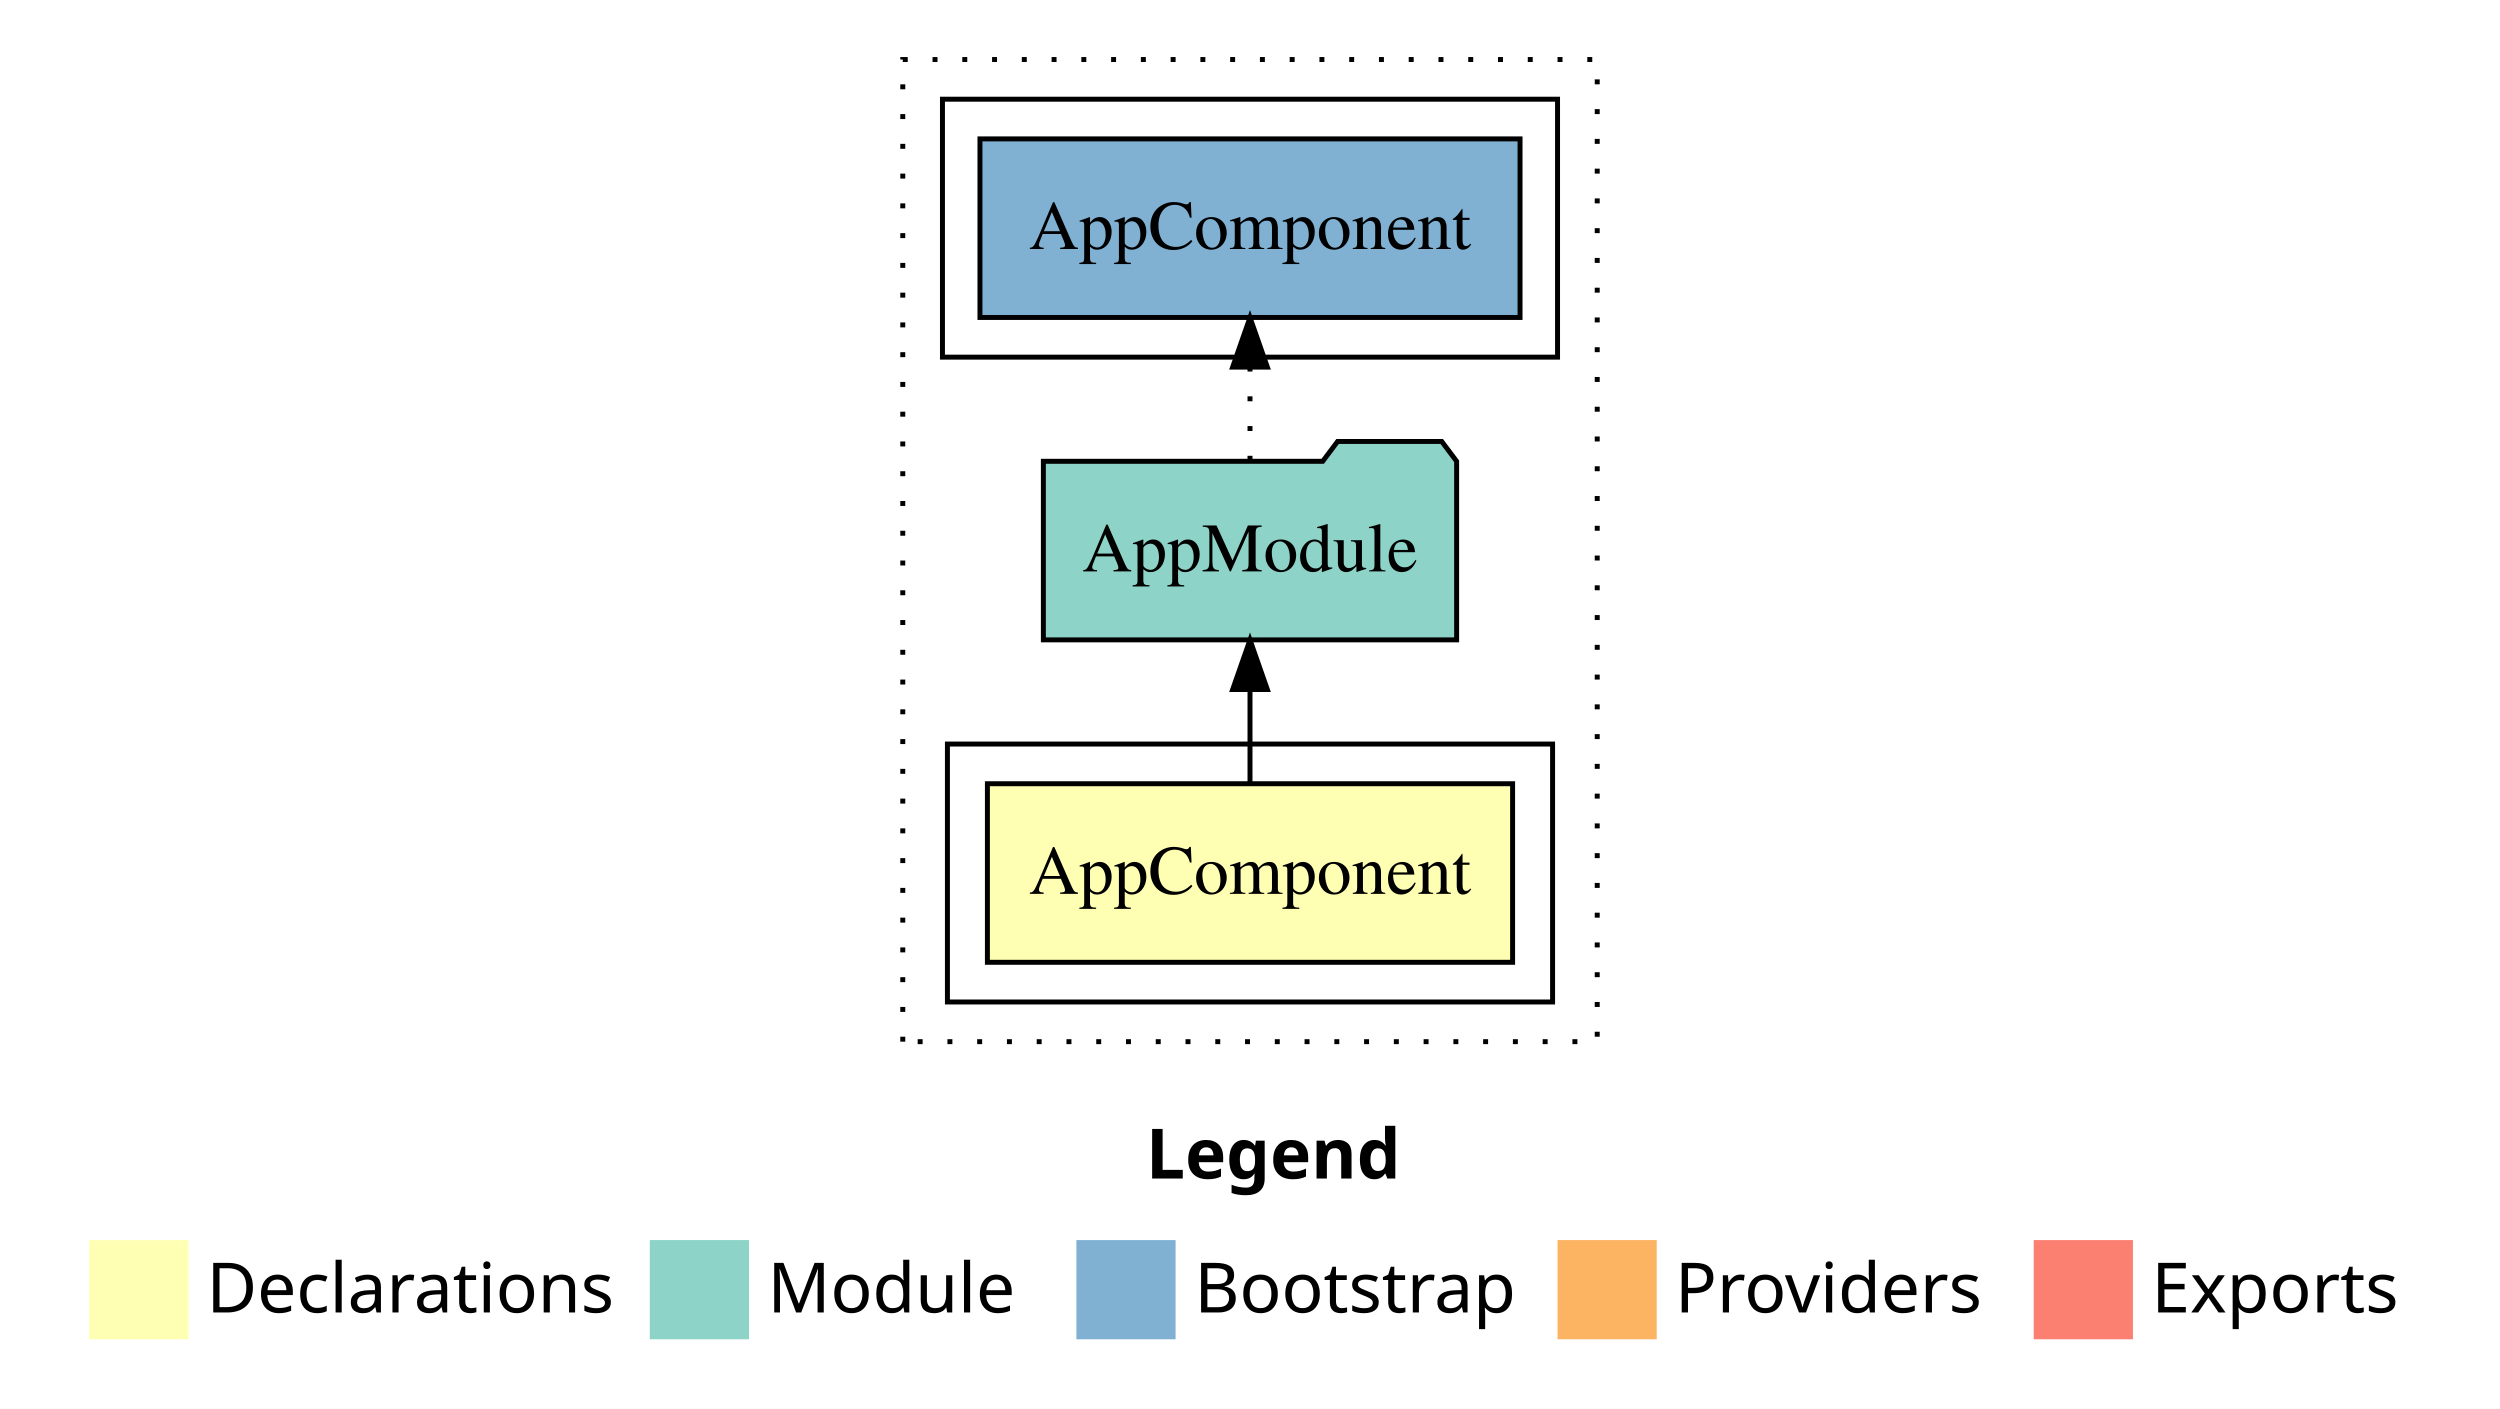
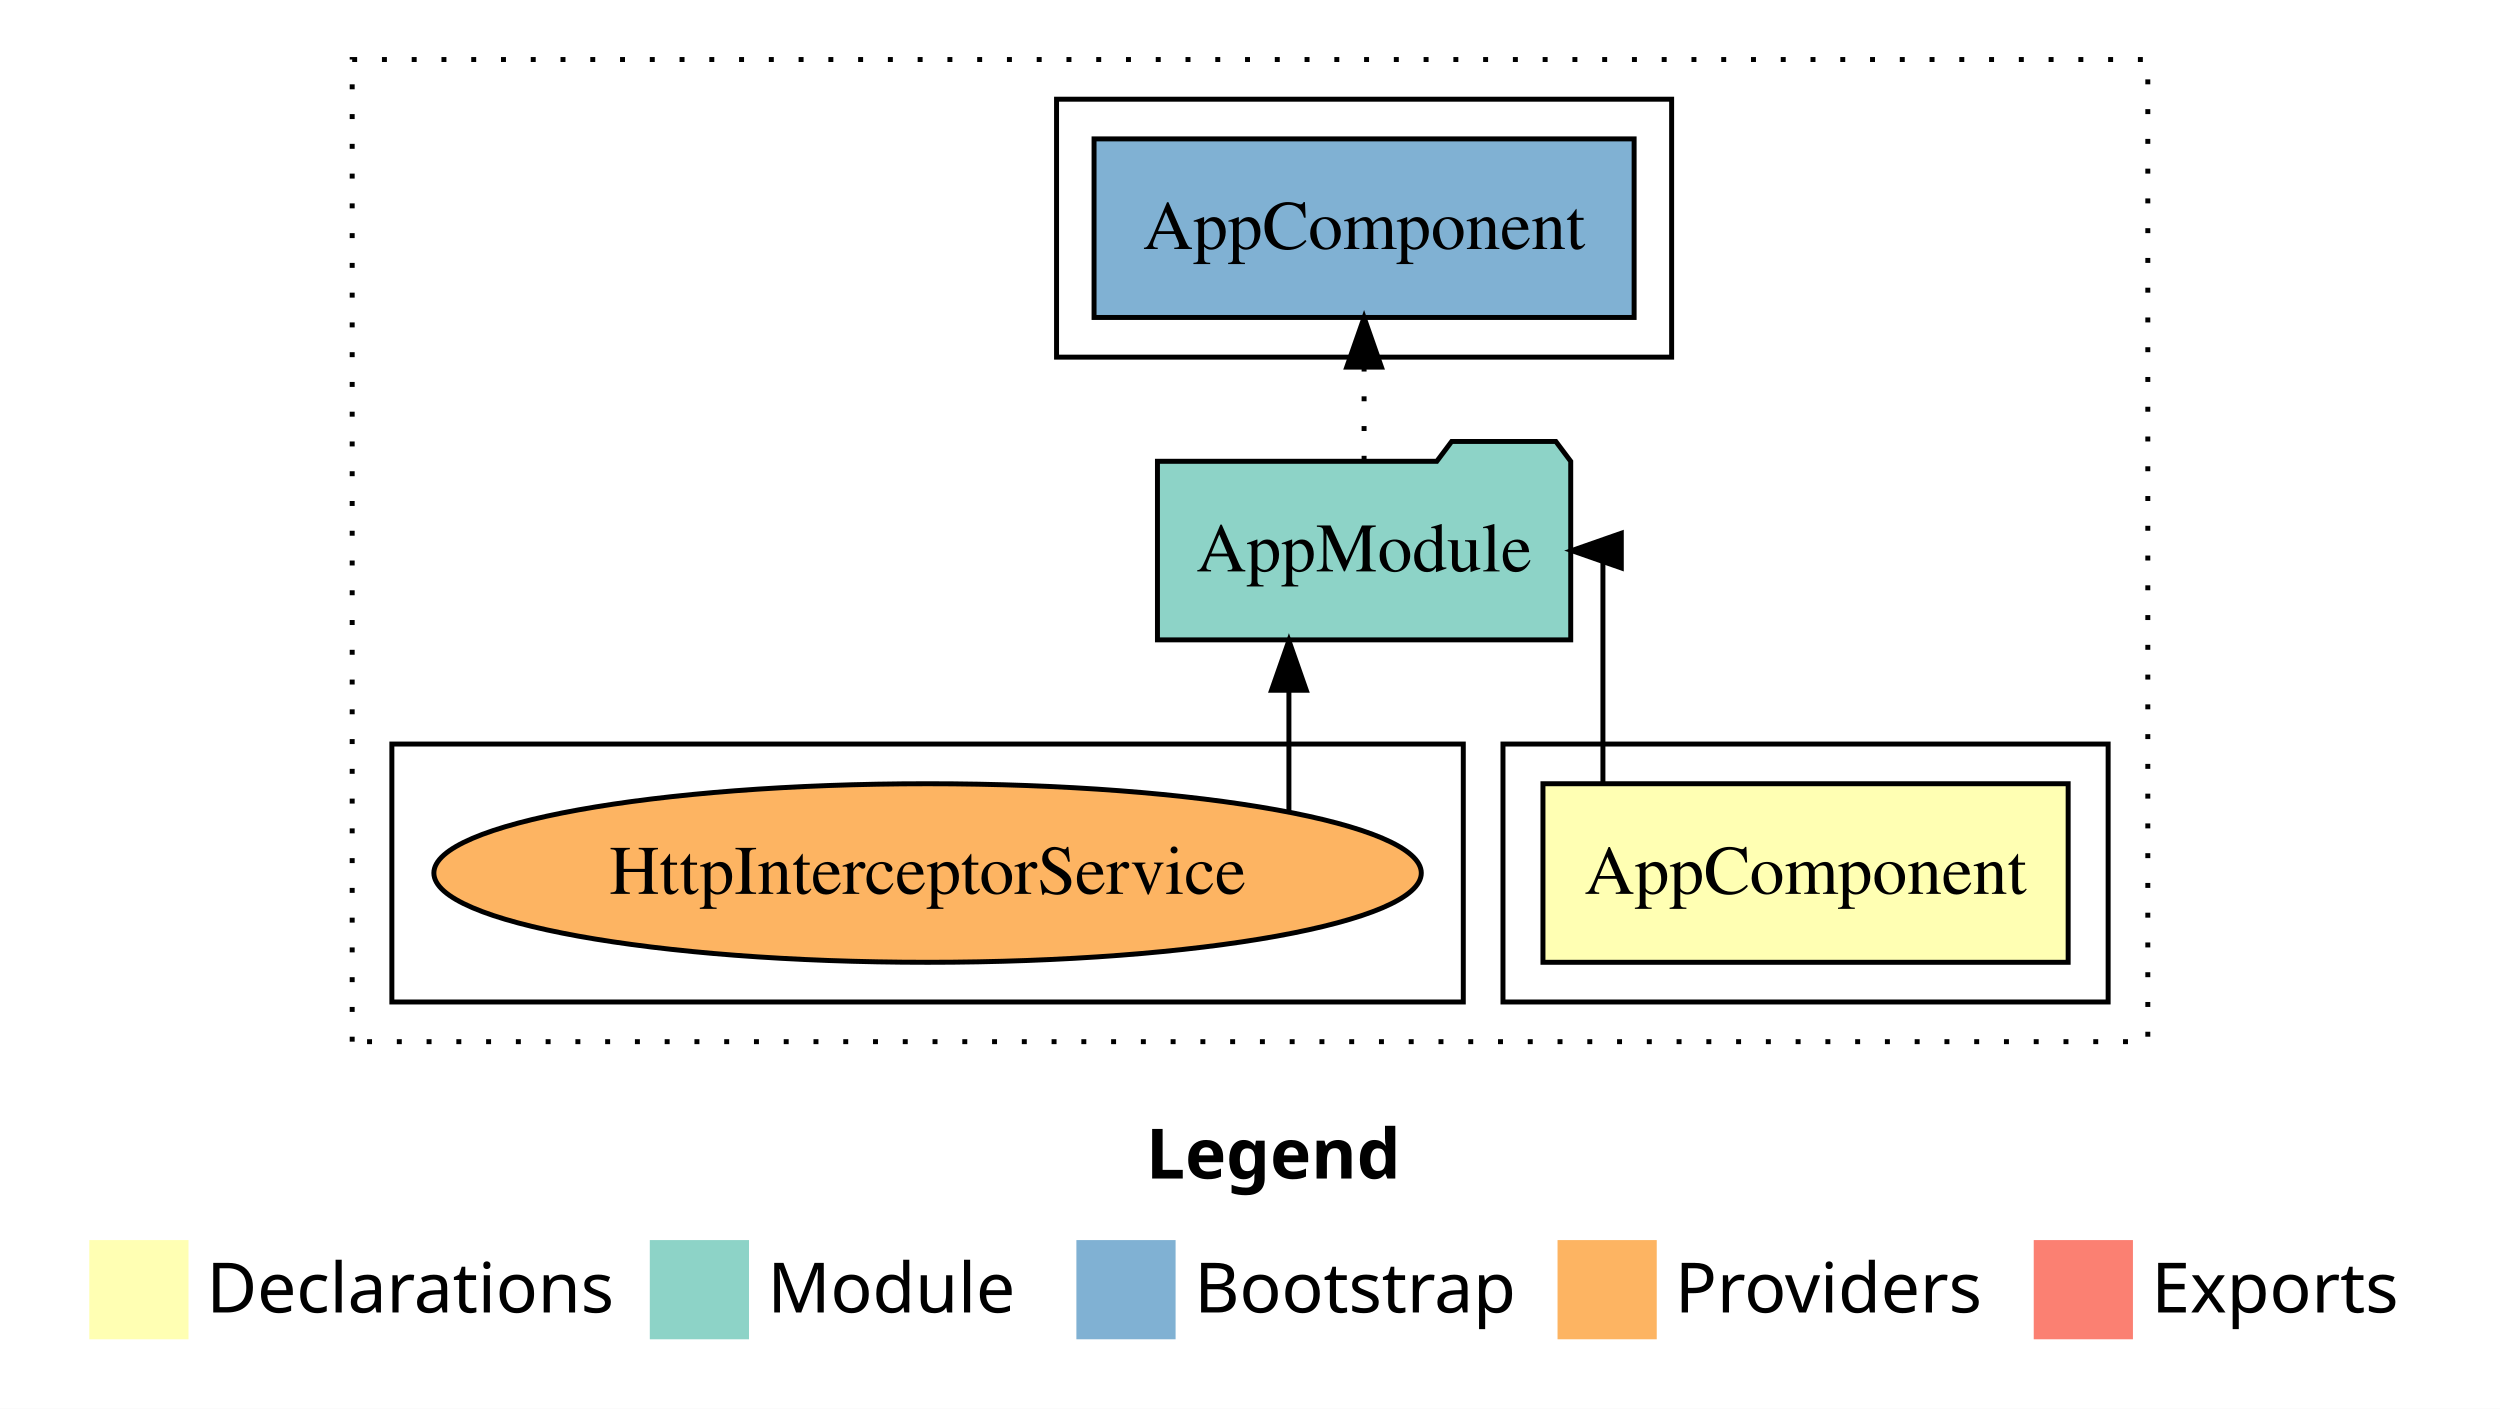
<svg xmlns="http://www.w3.org/2000/svg" width="504pt" height="284pt" viewBox="0.00 0.00 504.00 284.00">
  <g id="graph0" class="graph" transform="scale(1 1) rotate(0) translate(4 280)">
    <polygon fill="#ffffff" stroke="transparent" points="-4,4 -4,-280 500,-280 500,4 -4,4" />
    <text text-anchor="start" x="227.009" y="-42.4" font-family="sans-serif" font-weight="bold" font-size="14.00" fill="#000000">Legend</text>
    <polygon fill="#ffffb3" stroke="transparent" points="14,-10 14,-30 34,-30 34,-10 14,-10" />
    <text text-anchor="start" x="37.629" y="-15.4" font-family="sans-serif" font-size="14.00" fill="#000000">  Declarations</text>
    <polygon fill="#8dd3c7" stroke="transparent" points="127,-10 127,-30 147,-30 147,-10 127,-10" />
    <text text-anchor="start" x="150.725" y="-15.4" font-family="sans-serif" font-size="14.00" fill="#000000">  Module</text>
    <polygon fill="#80b1d3" stroke="transparent" points="213,-10 213,-30 233,-30 233,-10 213,-10" />
    <text text-anchor="start" x="236.781" y="-15.4" font-family="sans-serif" font-size="14.00" fill="#000000">  Bootstrap</text>
    <polygon fill="#fdb462" stroke="transparent" points="310,-10 310,-30 330,-30 330,-10 310,-10" />
    <text text-anchor="start" x="333.673" y="-15.4" font-family="sans-serif" font-size="14.00" fill="#000000">  Providers</text>
    <polygon fill="#fb8072" stroke="transparent" points="406,-10 406,-30 426,-30 426,-10 406,-10" />
    <text text-anchor="start" x="429.726" y="-15.4" font-family="sans-serif" font-size="14.00" fill="#000000">  Exports</text>
    <g id="clust1" class="cluster">
-       <polygon fill="none" stroke="#000000" stroke-dasharray="1,5" points="178,-70 178,-268 318,-268 318,-70 178,-70" />
+       <polygon fill="none" stroke="#000000" stroke-dasharray="1,5" points="67,-70 67,-268 429,-268 429,-70 67,-70" />
    </g>
    <g id="clust2" class="cluster">
-       <polygon fill="none" stroke="#000000" points="187,-78 187,-130 309,-130 309,-78 187,-78" />
+       <polygon fill="none" stroke="#000000" points="299,-78 299,-130 421,-130 421,-78 299,-78" />
    </g>
    <g id="clust6" class="cluster">
-       <polygon fill="none" stroke="#000000" points="186,-208 186,-260 310,-260 310,-208 186,-208" />
+       <polygon fill="none" stroke="#000000" points="209,-208 209,-260 333,-260 333,-208 209,-208" />
+     </g>
+     <g id="clust7" class="cluster">
+       <polygon fill="none" stroke="#000000" points="75,-78 75,-130 291,-130 291,-78 75,-78" />
    </g>
    <g id="node1" class="node">
-       <polygon fill="#ffffb3" stroke="#000000" points="300.94,-122 195.06,-122 195.06,-86 300.94,-86 300.94,-122" />
-       <text text-anchor="middle" x="248" y="-99.8" font-family="Times,serif" font-size="14.00" fill="#000000">AppComponent</text>
+       <polygon fill="#ffffb3" stroke="#000000" points="412.94,-122 307.06,-122 307.06,-86 412.94,-86 412.94,-122" />
+       <text text-anchor="middle" x="360" y="-99.8" font-family="Times,serif" font-size="14.00" fill="#000000">AppComponent</text>
    </g>
    <g id="node2" class="node">
-       <polygon fill="#8dd3c7" stroke="#000000" points="289.657,-187 286.657,-191 265.657,-191 262.657,-187 206.343,-187 206.343,-151 289.657,-151 289.657,-187" />
-       <text text-anchor="middle" x="248" y="-164.8" font-family="Times,serif" font-size="14.00" fill="#000000">AppModule</text>
+       <polygon fill="#8dd3c7" stroke="#000000" points="312.657,-187 309.657,-191 288.657,-191 285.657,-187 229.343,-187 229.343,-151 312.657,-151 312.657,-187" />
+       <text text-anchor="middle" x="271" y="-164.8" font-family="Times,serif" font-size="14.00" fill="#000000">AppModule</text>
    </g>
    <g id="edge1" class="edge">
-       <path fill="none" stroke="#000000" d="M248,-122.106C248,-122.106 248,-140.991 248,-140.991" />
-       <polygon fill="#000000" stroke="#000000" points="244.5,-140.991 248,-150.991 251.5,-140.991 244.5,-140.991" />
+       <path fill="none" stroke="#000000" d="M319.149,-122.106C319.149,-141.339 319.149,-169 319.149,-169 319.149,-169 318.519,-169 318.519,-169" />
+       <polygon fill="#000000" stroke="#000000" points="322.854,-165.5 312.854,-169 322.854,-172.5 322.854,-165.5" />
    </g>
    <g id="node3" class="node">
-       <polygon fill="#80b1d3" stroke="#000000" points="302.439,-252 193.561,-252 193.561,-216 302.439,-216 302.439,-252" />
-       <text text-anchor="middle" x="248" y="-229.8" font-family="Times,serif" font-size="14.00" fill="#000000">AppComponent </text>
+       <polygon fill="#80b1d3" stroke="#000000" points="325.439,-252 216.561,-252 216.561,-216 325.439,-216 325.439,-252" />
+       <text text-anchor="middle" x="271" y="-229.8" font-family="Times,serif" font-size="14.00" fill="#000000">AppComponent </text>
    </g>
    <g id="edge2" class="edge">
-       <path fill="none" stroke="#000000" stroke-dasharray="1,5" d="M248,-187.106C248,-187.106 248,-205.991 248,-205.991" />
-       <polygon fill="#000000" stroke="#000000" points="244.5,-205.991 248,-215.991 251.5,-205.991 244.5,-205.991" />
+       <path fill="none" stroke="#000000" stroke-dasharray="1,5" d="M271,-187.106C271,-187.106 271,-205.991 271,-205.991" />
+       <polygon fill="#000000" stroke="#000000" points="267.5,-205.991 271,-215.991 274.5,-205.991 267.5,-205.991" />
+     </g>
+     <g id="node4" class="node">
+       <ellipse fill="#fdb462" stroke="#000000" cx="183" cy="-104" rx="99.533" ry="18" />
+       <text text-anchor="middle" x="183" y="-99.8" font-family="Times,serif" font-size="14.00" fill="#000000">HttpInterceptorService</text>
+     </g>
+     <g id="edge3" class="edge">
+       <path fill="none" stroke="#000000" d="M255.844,-116.533C255.844,-116.533 255.844,-140.851 255.844,-140.851" />
+       <polygon fill="#000000" stroke="#000000" points="252.344,-140.851 255.844,-150.851 259.344,-140.851 252.344,-140.851" />
    </g>
  </g>
</svg>
